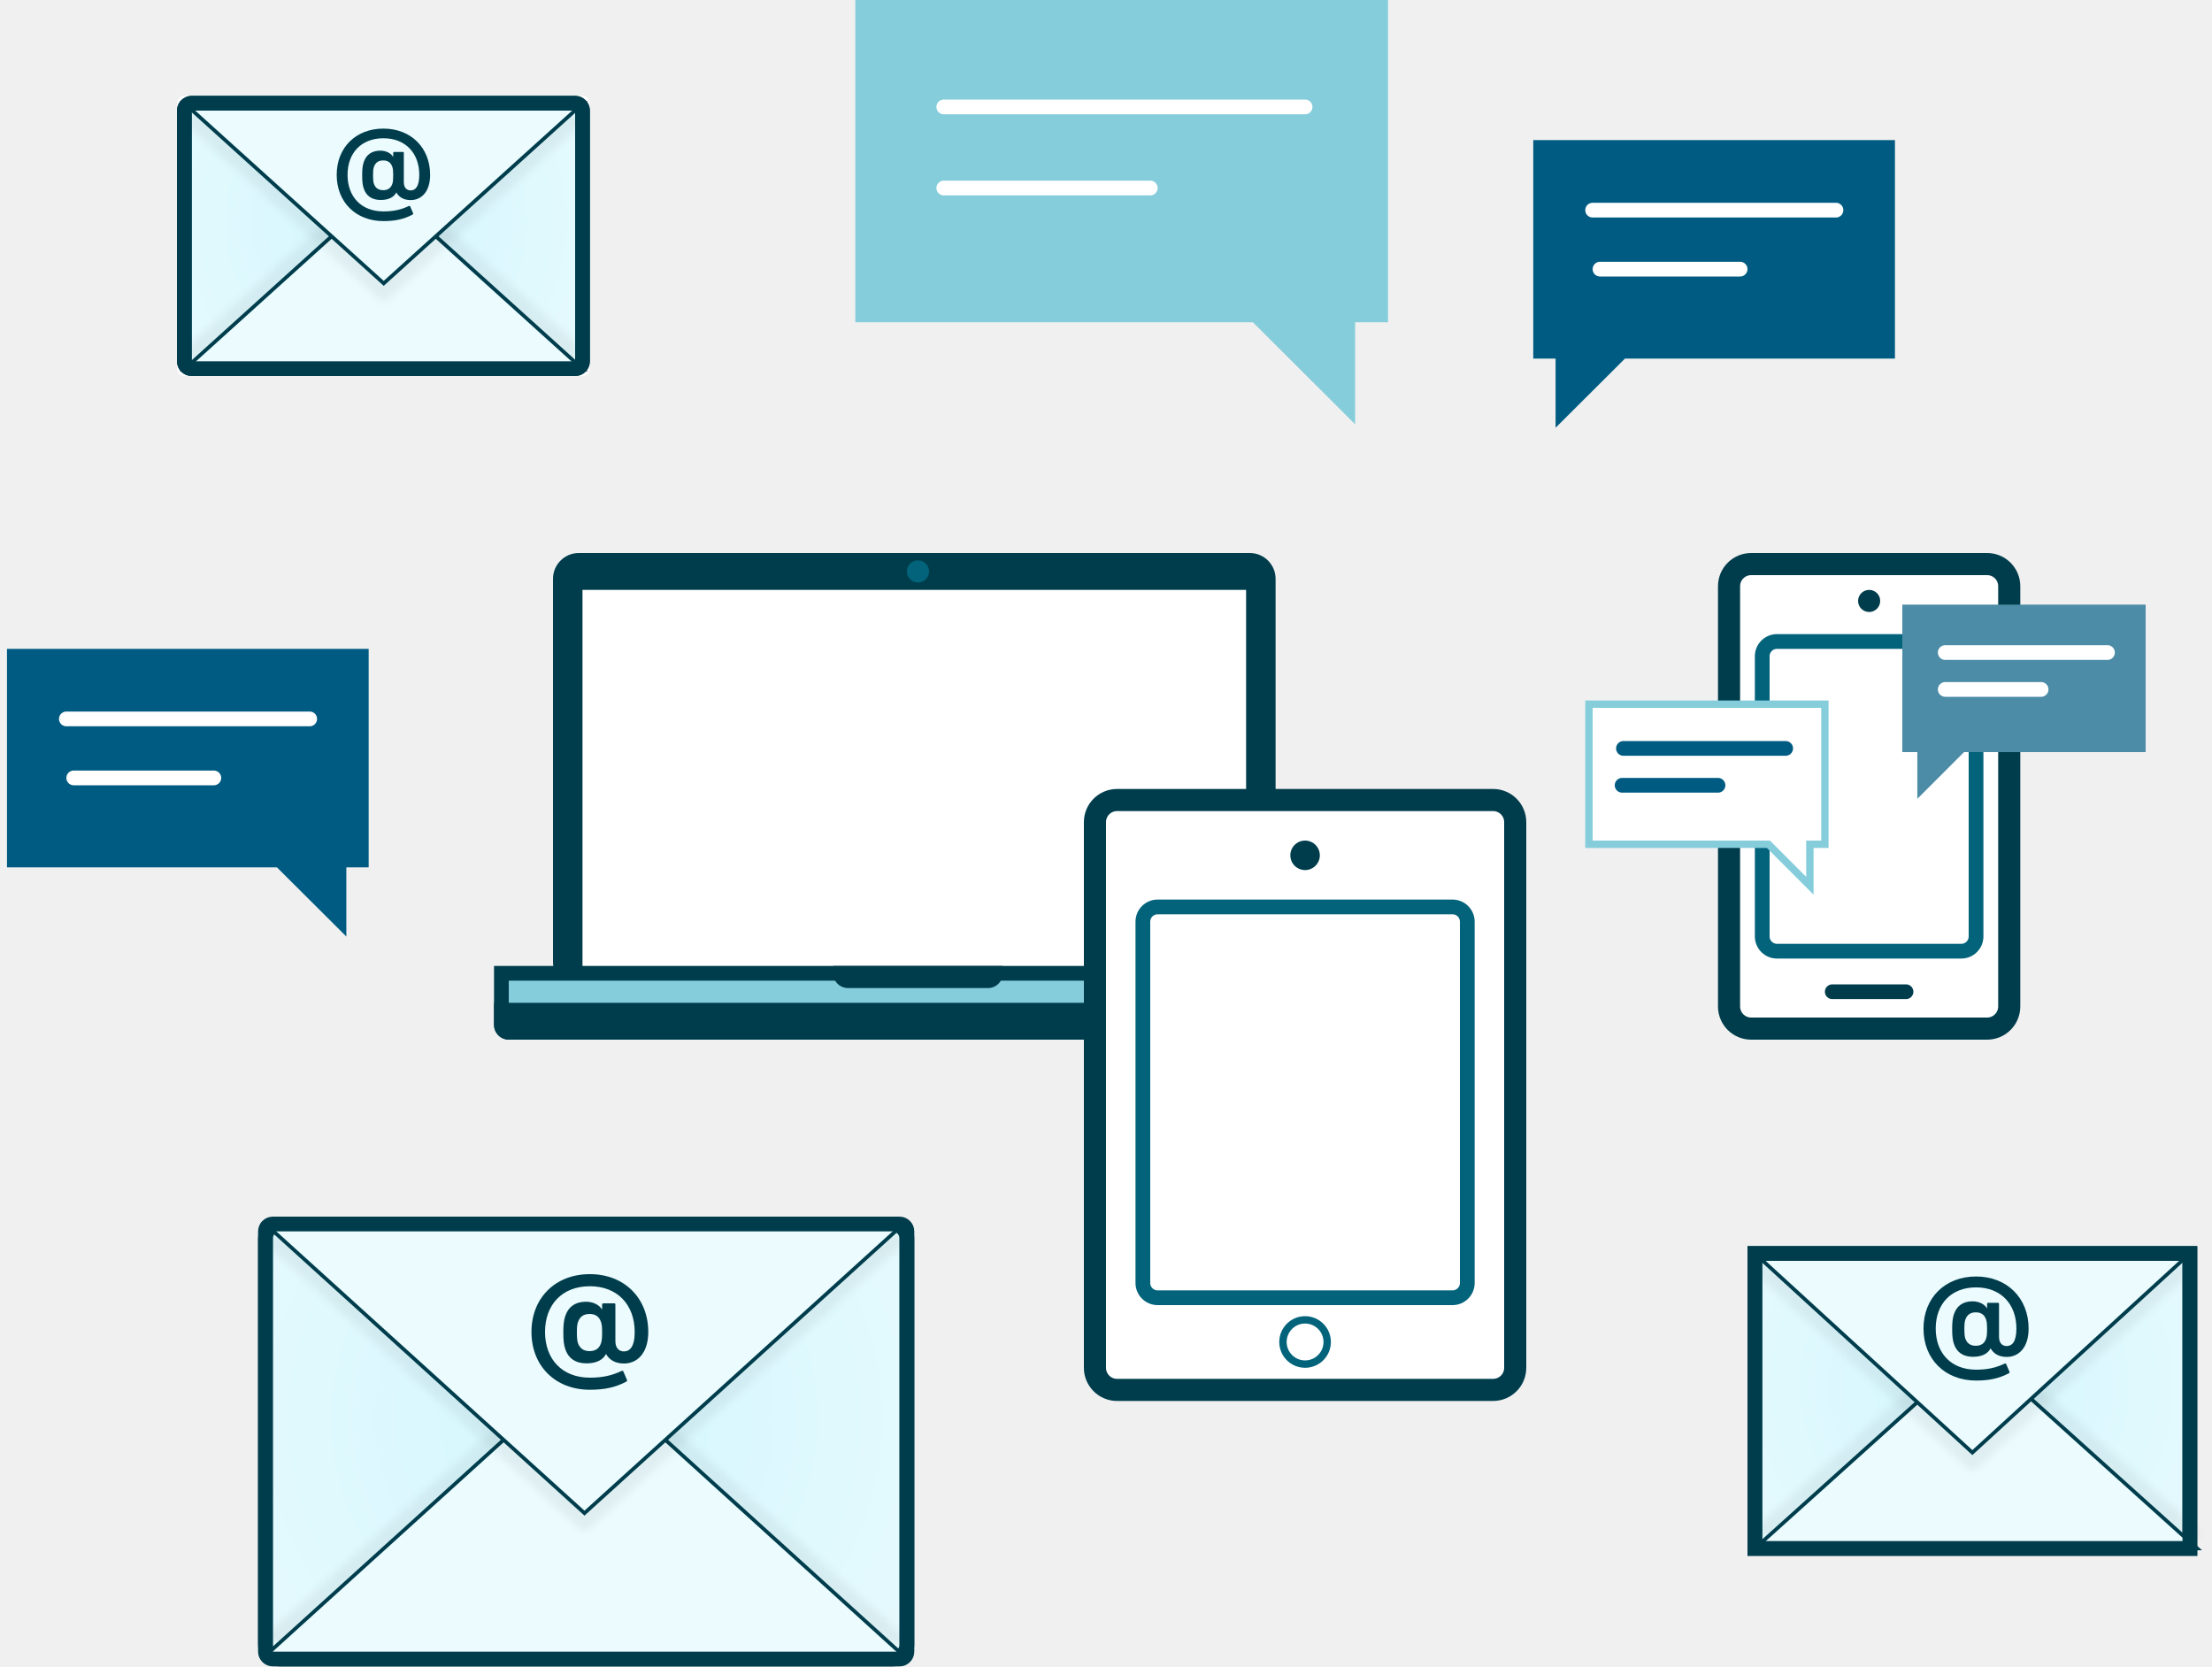
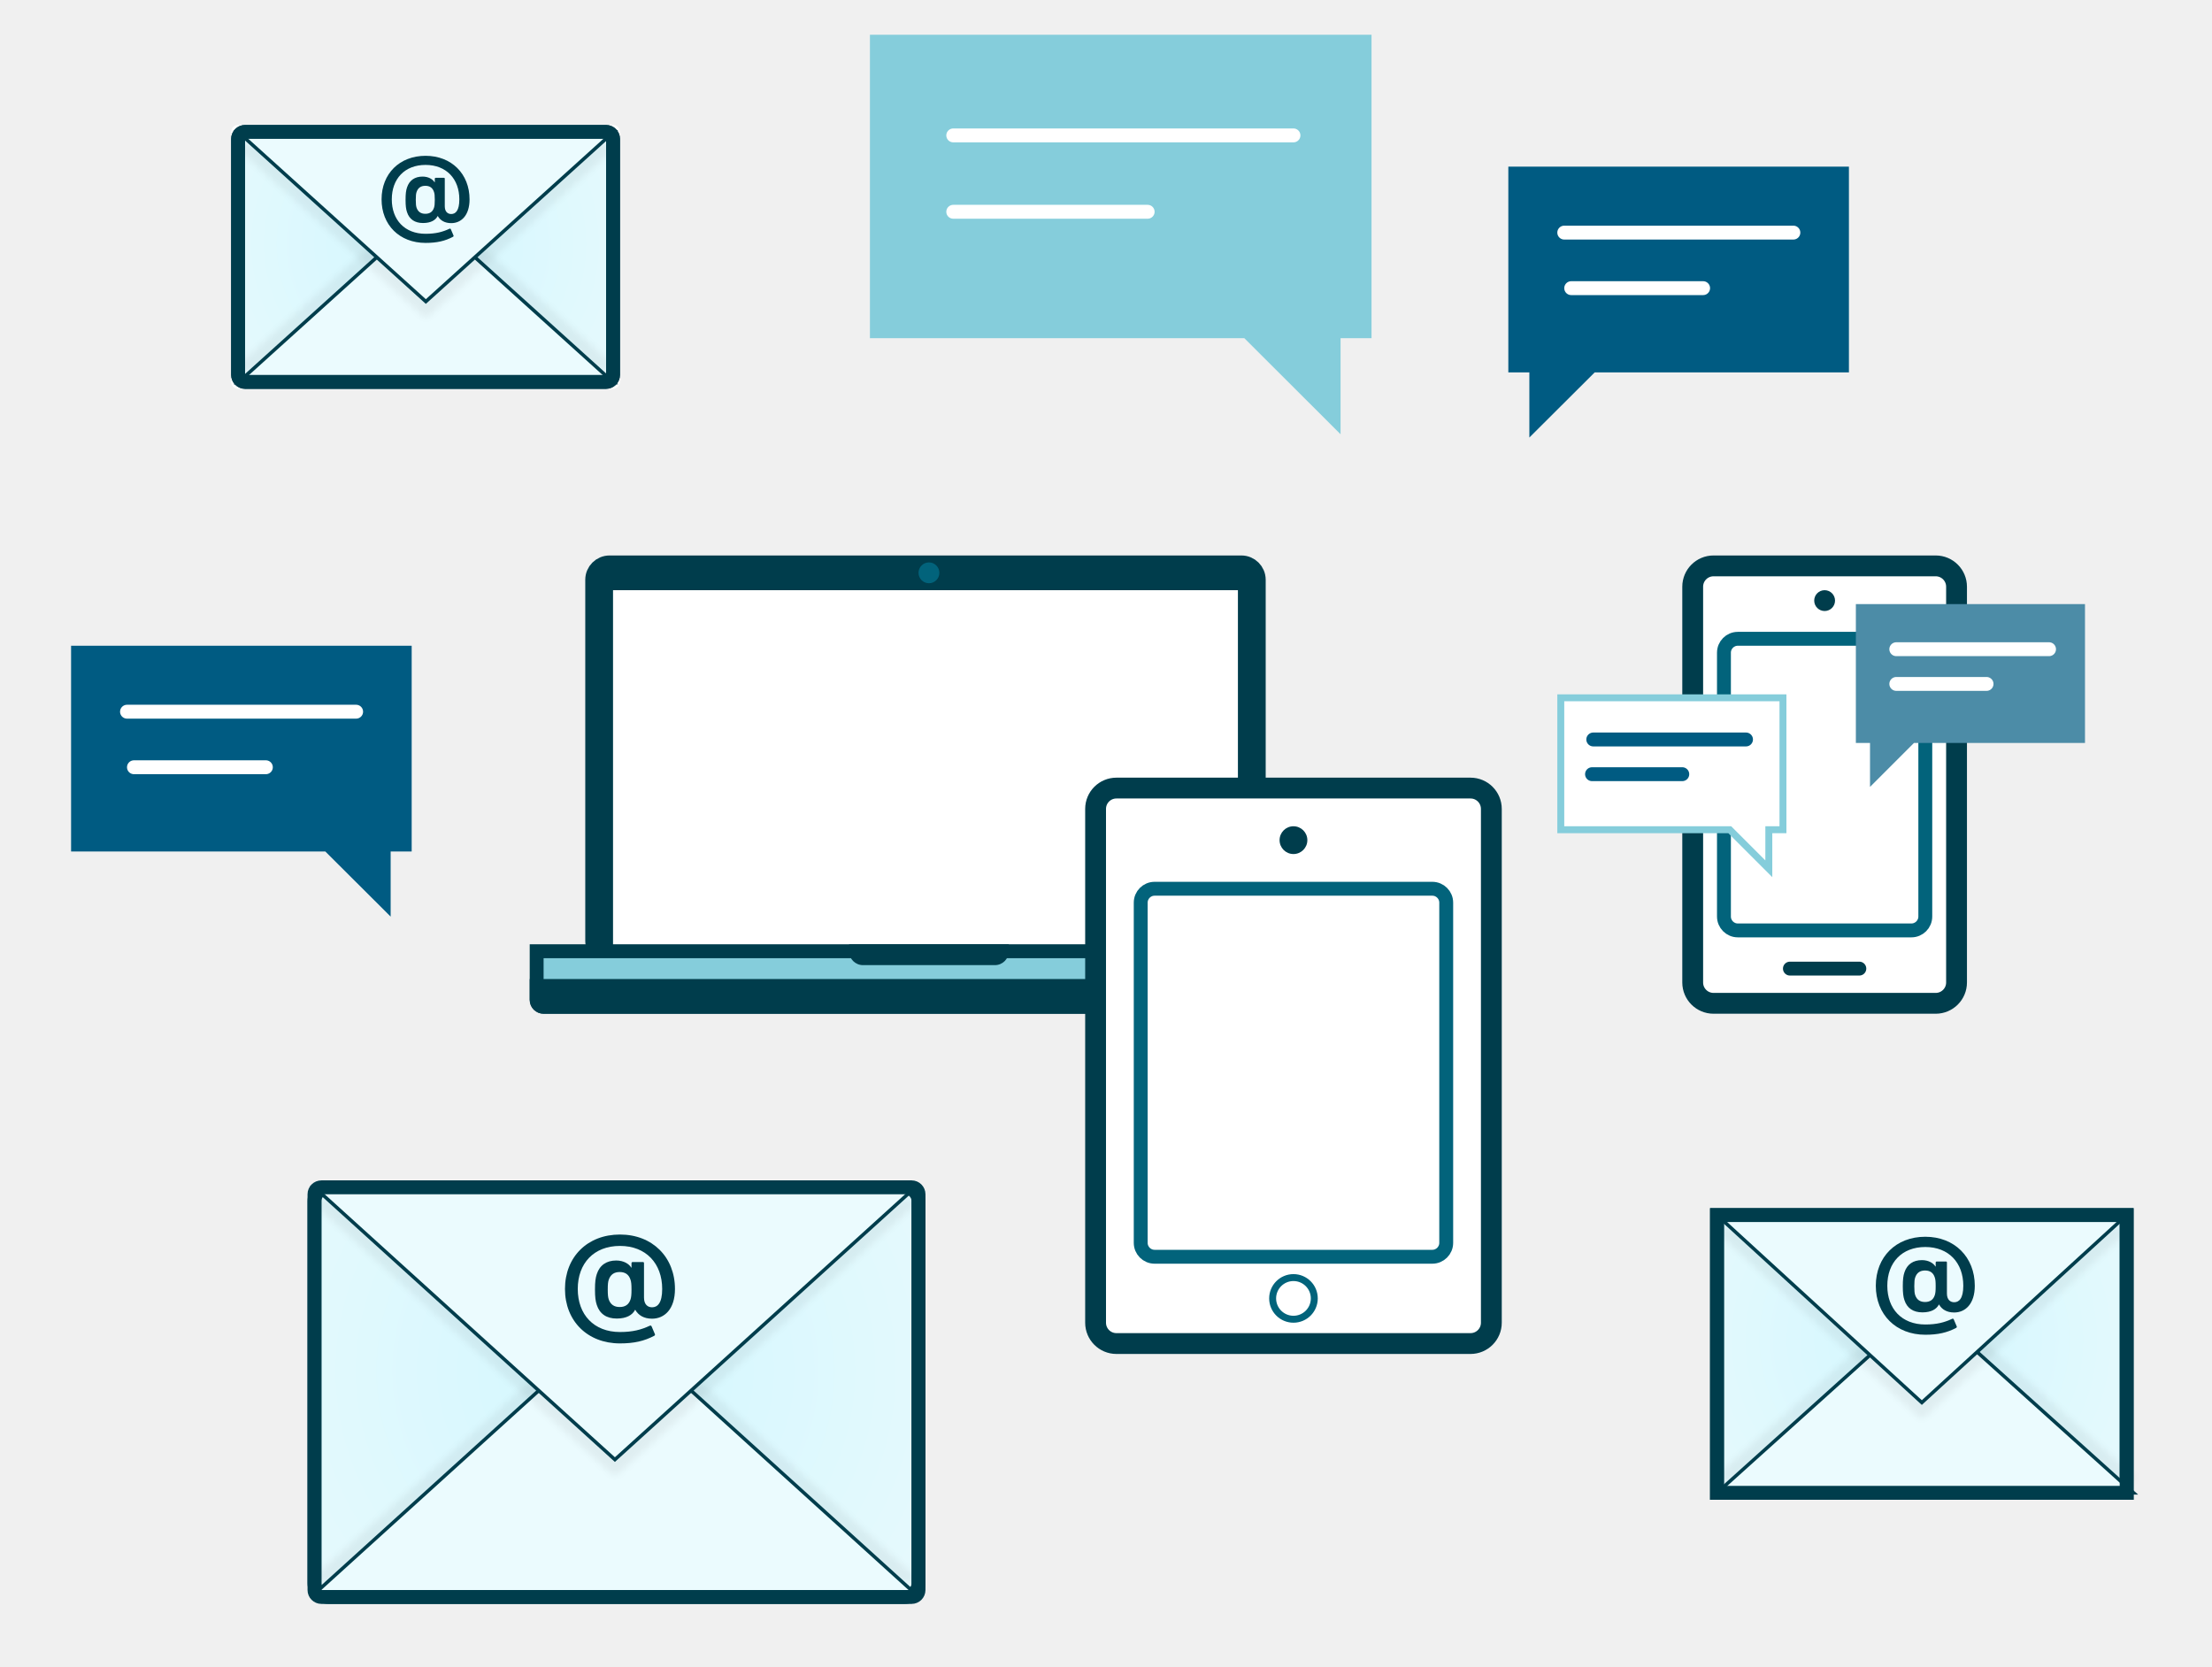
- <svg xmlns="http://www.w3.org/2000/svg" xmlns:xlink="http://www.w3.org/1999/xlink" width="300px" height="226px" viewBox="0 0 300 226" version="1.1">
+ <svg xmlns="http://www.w3.org/2000/svg" xmlns:xlink="http://www.w3.org/1999/xlink" width="300px" height="226px" viewBox="0 -5 300 240" version="1.1">
  <defs>
    <radialGradient cx="48.179%" cy="44.793%" fx="48.179%" fy="44.793%" r="87.823%" gradientTransform="translate(0.481793,0.447929),scale(0.688525,1),rotate(180),translate(-0.481793,-0.447929)" id="radialGradient-1">
      <stop stop-color="#B6F3FF" offset="0%" />
      <stop stop-color="#D4F5FB" offset="100%" />
    </radialGradient>
    <polygon id="path-2" points="31 14 61 41 1 41" />
    <filter x="-5.3%" y="-17.9%" width="110.5%" height="124.4%" filterUnits="objectBoundingBox" id="filter-3">
      <feMorphology radius="0.25" operator="dilate" in="SourceAlpha" result="shadowSpreadOuter1" />
      <feOffset dx="0" dy="-2" in="shadowSpreadOuter1" result="shadowOffsetOuter1" />
      <feGaussianBlur stdDeviation="0.5" in="shadowOffsetOuter1" result="shadowBlurOuter1" />
      <feComposite in="shadowBlurOuter1" in2="SourceAlpha" operator="out" result="shadowBlurOuter1" />
      <feColorMatrix values="0 0 0 0 0   0 0 0 0 0   0 0 0 0 0  0 0 0 0.048 0" type="matrix" in="shadowBlurOuter1" />
    </filter>
    <polygon id="path-4" points="30.5 1 60 28 1 28" />
    <filter x="-5.3%" y="-17.9%" width="110.7%" height="124.4%" filterUnits="objectBoundingBox" id="filter-5">
      <feMorphology radius="0.25" operator="dilate" in="SourceAlpha" result="shadowSpreadOuter1" />
      <feOffset dx="0" dy="-2" in="shadowSpreadOuter1" result="shadowOffsetOuter1" />
      <feGaussianBlur stdDeviation="0.5" in="shadowOffsetOuter1" result="shadowBlurOuter1" />
      <feComposite in="shadowBlurOuter1" in2="SourceAlpha" operator="out" result="shadowBlurOuter1" />
      <feColorMatrix values="0 0 0 0 0   0 0 0 0 0   0 0 0 0 0  0 0 0 0.05 0" type="matrix" in="shadowBlurOuter1" />
    </filter>
    <radialGradient cx="48.179%" cy="44.793%" fx="48.179%" fy="44.793%" r="88.225%" gradientTransform="translate(0.481793,0.447929),scale(0.685393,1),rotate(180),translate(-0.481793,-0.447929)" id="radialGradient-6">
      <stop stop-color="#B6F3FF" offset="0%" />
      <stop stop-color="#D4F5FB" offset="100%" />
    </radialGradient>
    <polygon id="path-7" points="44.27 20.333 87.541 59.548 1 59.548" />
    <filter x="-3.6%" y="-12.3%" width="107.3%" height="116.8%" filterUnits="objectBoundingBox" id="filter-8">
      <feMorphology radius="0.25" operator="dilate" in="SourceAlpha" result="shadowSpreadOuter1" />
      <feOffset dx="0" dy="-2" in="shadowSpreadOuter1" result="shadowOffsetOuter1" />
      <feGaussianBlur stdDeviation="0.5" in="shadowOffsetOuter1" result="shadowBlurOuter1" />
      <feComposite in="shadowBlurOuter1" in2="SourceAlpha" operator="out" result="shadowBlurOuter1" />
      <feColorMatrix values="0 0 0 0 0   0 0 0 0 0   0 0 0 0 0  0 0 0 0.048 0" type="matrix" in="shadowBlurOuter1" />
    </filter>
    <polygon id="path-9" points="44.27 1 87.541 40.214 1 40.214" />
    <filter x="-3.6%" y="-12.3%" width="107.3%" height="116.8%" filterUnits="objectBoundingBox" id="filter-10">
      <feMorphology radius="0.25" operator="dilate" in="SourceAlpha" result="shadowSpreadOuter1" />
      <feOffset dx="0" dy="-2" in="shadowSpreadOuter1" result="shadowOffsetOuter1" />
      <feGaussianBlur stdDeviation="0.5" in="shadowOffsetOuter1" result="shadowBlurOuter1" />
      <feComposite in="shadowBlurOuter1" in2="SourceAlpha" operator="out" result="shadowBlurOuter1" />
      <feColorMatrix values="0 0 0 0 0   0 0 0 0 0   0 0 0 0 0  0 0 0 0.05 0" type="matrix" in="shadowBlurOuter1" />
    </filter>
    <radialGradient cx="48.179%" cy="44.793%" fx="48.179%" fy="44.793%" r="89.112%" gradientTransform="translate(0.481793,0.447929),scale(0.678571,1),rotate(180),translate(-0.481793,-0.447929)" id="radialGradient-11">
      <stop stop-color="#B6F3FF" offset="0%" />
      <stop stop-color="#D4F5FB" offset="100%" />
    </radialGradient>
    <polygon id="path-12" points="28.041 12.667 55.082 37.095 1 37.095" />
    <filter x="-5.8%" y="-19.8%" width="111.6%" height="127.0%" filterUnits="objectBoundingBox" id="filter-13">
      <feMorphology radius="0.25" operator="dilate" in="SourceAlpha" result="shadowSpreadOuter1" />
      <feOffset dx="0" dy="-2" in="shadowSpreadOuter1" result="shadowOffsetOuter1" />
      <feGaussianBlur stdDeviation="0.5" in="shadowOffsetOuter1" result="shadowBlurOuter1" />
      <feComposite in="shadowBlurOuter1" in2="SourceAlpha" operator="out" result="shadowBlurOuter1" />
      <feColorMatrix values="0 0 0 0 0   0 0 0 0 0   0 0 0 0 0  0 0 0 0.048 0" type="matrix" in="shadowBlurOuter1" />
    </filter>
    <polygon id="path-14" points="28.041 1 55.082 25.429 1 25.429" />
    <filter x="-5.8%" y="-19.8%" width="111.6%" height="127.0%" filterUnits="objectBoundingBox" id="filter-15">
      <feMorphology radius="0.25" operator="dilate" in="SourceAlpha" result="shadowSpreadOuter1" />
      <feOffset dx="0" dy="-2" in="shadowSpreadOuter1" result="shadowOffsetOuter1" />
      <feGaussianBlur stdDeviation="0.5" in="shadowOffsetOuter1" result="shadowBlurOuter1" />
      <feComposite in="shadowBlurOuter1" in2="SourceAlpha" operator="out" result="shadowBlurOuter1" />
      <feColorMatrix values="0 0 0 0 0   0 0 0 0 0   0 0 0 0 0  0 0 0 0.05 0" type="matrix" in="shadowBlurOuter1" />
    </filter>
  </defs>
  <g id="Marketing-Website-V0.7" stroke="none" stroke-width="1" fill="none" fill-rule="evenodd">
    <g id="Desktop-1400px-Airlines-Hotels-&amp;-OTAs-1" transform="translate(-175, -338)">
      <g id="Hero" transform="translate(-10, 0)">
        <g id="Hero-Image-Illustration" transform="translate(185, 305)">
          <g id="Omnichannel-Illustration" transform="translate(0, 33)">
            <g id="Text/Chat-Illustration" transform="translate(202, 19)">
              <g id="Group-7" fill="#005B82">
                <path d="M18.387,29.63 L8.974,39.012 L8.974,29.63 L5.946,29.63 L5.946,-3.73034936e-14 L55,-3.73034936e-14 L55,29.63 L18.387,29.63 Z" id="Combined-Shape" />
              </g>
              <path d="M14,9.5 L47,9.5" id="Line-2" stroke="#FFFFFF" stroke-width="2" stroke-linecap="round" />
              <path d="M15,17.5 L34,17.5" id="Line-2-Copy" stroke="#FFFFFF" stroke-width="2" stroke-linecap="round" />
            </g>
            <g id="Text/Chat-Illustration" transform="translate(0, 88)">
              <g id="Group-7" fill="#005B82">
                <path d="M13.387,29.63 L3.974,39.012 L3.974,29.63 L0.946,29.63 L0.946,-3.73034936e-14 L50,-3.73034936e-14 L50,29.63 L13.387,29.63 Z" id="Combined-Shape" transform="translate(25.47297, 19.50578) scale(-1, 1) translate(-25.47297, -19.50578) " />
              </g>
              <path d="M9,9.5 L42,9.5" id="Line-2" stroke="#FFFFFF" stroke-width="2" stroke-linecap="round" />
              <path d="M10,17.5 L29,17.5" id="Line-2-Copy" stroke="#FFFFFF" stroke-width="2" stroke-linecap="round" />
            </g>
            <g id="Text/Chat-Illustration" transform="translate(156.5, 29) scale(-1, 1) translate(-156.5, -29) translate(116, 0)">
              <g id="Group-7" fill="#85CDDB">
                <path d="M27.079,43.704 L13.216,57.542 L13.216,43.704 L8.757,43.704 L8.757,-1.24344979e-13 L81,-1.24344979e-13 L81,43.704 L27.079,43.704 Z" id="Combined-Shape" />
              </g>
              <path d="M20,14.5 L69,14.5" id="Line-2" stroke="#FFFFFF" stroke-width="2" stroke-linecap="round" />
              <path d="M41,25.5 L69,25.5" id="Line-2-Copy" stroke="#FFFFFF" stroke-width="2" stroke-linecap="round" />
            </g>
            <g id="Mobile-Illustration" transform="translate(215, 75)">
              <g id="Group-6-Copy-2" transform="translate(18, 0)">
                <rect id="Rectangle" stroke="#003D4C" stroke-width="3" fill="#FFFFFF" x="1.5" y="1.5" width="38" height="63" rx="3" />
                <rect id="Rectangle-Copy-71" stroke="#02637B" stroke-width="2" fill="#FFFFFF" x="6" y="12" width="29" height="42" rx="2" />
                <path d="M15.5,59.5 L25.5,59.5" id="Line" stroke="#003D4C" stroke-width="2" stroke-linecap="round" />
                <circle id="Oval" fill="#003D4C" cx="20.5" cy="6.5" r="1.5" />
              </g>
              <g id="Group-8-Copy-7" transform="translate(39, 7)">
                <g id="Group-7" fill="#4C8CA7">
                  <path d="M12.37,20 L6.037,26.333 L6.037,20 L4,20 L4,0 L37,0 L37,20 L12.37,20 Z" id="Combined-Shape" />
                </g>
                <path d="M9.822,6.5 L31.822,6.5" id="Line-2" stroke="#FFFFFF" stroke-width="2" stroke-linecap="round" />
                <path d="M9.822,11.5 L22.822,11.5" id="Line-2-Copy" stroke="#FFFFFF" stroke-width="2" stroke-linecap="round" />
              </g>
              <g id="Group-8-Copy-2" transform="translate(18.5, 33.5) scale(-1, 1) translate(-18.5, -33.5) translate(0, 20)">
                <g id="Group-7" fill="#FFFFFF" stroke="#85CDDB">
                  <path d="M36.5,19.5 L36.5,0.5 L4.5,0.5 L4.5,19.5 L6.537,19.5 L6.537,25.126 L12.162,19.5 L12.37,19.5 L36.5,19.5 Z" id="Combined-Shape" />
                </g>
                <path d="M9.822,6.5 L31.822,6.5" id="Line-2" stroke="#005B82" stroke-width="2" stroke-linecap="round" />
                <path d="M19,11.5 L32,11.5" id="Line-2-Copy" stroke="#005B82" stroke-width="2" stroke-linecap="round" />
              </g>
            </g>
            <g id="Laptop-Illustration" transform="translate(67, 75)">
              <rect id="Rectangle" stroke="#003D4C" stroke-width="3" fill="#003D4C" x="9.5" y="1.5" width="95" height="56" rx="2" />
              <circle id="Oval" fill="#02637B" cx="57.5" cy="2.5" r="1.5" />
              <rect id="Rectangle-Copy-83" stroke="#FFFFFF" fill="#FFFFFF" x="12.5" y="5.5" width="89" height="52" />
              <path d="M1,57 L1,64 C1,64.552 1.448,65 2,65 L112,65 C112.552,65 113,64.552 113,64 L113,57 L1,57 Z" id="Rectangle-Copy-81" stroke="#003D4C" stroke-width="2" fill="#85CDDB" />
              <path d="M46,56 L69,56 L69,57 C69,58.105 68.105,59 67,59 L48,59 C46.895,59 46,58.105 46,57 L46,56 Z" id="Rectangle" fill="#003D4C" />
              <path d="M0.5,61.5 L0.5,64 C0.5,64.828 1.172,65.5 2,65.5 L112,65.5 C112.828,65.5 113.5,64.828 113.5,64 L113.5,61.5 L0.5,61.5 Z" id="Rectangle-Copy-82" stroke="#003D4C" fill="#003D4C" />
            </g>
            <g id="Email-Illustration" transform="translate(237, 169)">
              <g id="Group-9">
                <rect id="Rectangle" fill="#FFFFFF" x="0" y="0" width="61" height="42" />
                <rect id="Rectangle" stroke="#003D4C" stroke-width="2" fill-opacity="0.6" fill="url(#radialGradient-1)" x="1" y="1" width="59" height="40" />
                <g id="Triangle-Copy-4">
                  <use fill="black" fill-opacity="1" filter="url(#filter-3)" xlink:href="#path-2" />
                  <use stroke="#003D4C" stroke-width="0.5" fill="#EBFBFE" fill-rule="evenodd" xlink:href="#path-2" />
                </g>
                <g id="Triangle" transform="translate(30.5, 14.5) scale(1, -1) translate(-30.5, -14.5) ">
                  <use fill="black" fill-opacity="1" filter="url(#filter-5)" xlink:href="#path-4" />
                  <use stroke="#003D4C" stroke-width="0.5" fill="#EBFBFE" fill-rule="evenodd" xlink:href="#path-4" />
                </g>
                <rect id="Rectangle-Copy-100" stroke="#003D4C" stroke-width="2" x="1" y="1" width="59" height="40" />
              </g>
              <path d="M23.872,11.176 C23.872,7.018 26.788,4.12 31,4.12 C35.212,4.12 38.128,7.054 38.128,11.176 C38.128,13.822 36.742,15.028 35.158,15.028 C34.096,15.028 33.376,14.578 32.98,13.876 L32.962,13.876 C32.62,14.542 31.864,15.01 30.586,15.01 C29.272,15.01 28.372,14.416 27.994,13.246 C27.832,12.76 27.76,12.238 27.76,11.248 C27.76,10.258 27.832,9.736 27.994,9.25 C28.372,8.08 29.272,7.486 30.514,7.486 C31.468,7.486 32.17,7.918 32.458,8.404 L32.494,8.404 L32.494,7.846 C32.494,7.738 32.566,7.684 32.638,7.684 L33.97,7.684 C34.078,7.684 34.114,7.738 34.114,7.846 L34.114,12.292 C34.114,13.192 34.6,13.552 35.158,13.552 C35.86,13.552 36.472,13.012 36.472,11.176 C36.472,7.882 34.384,5.596 31,5.596 C27.616,5.596 25.528,7.846 25.528,11.176 C25.528,14.506 27.616,16.756 31,16.756 C32.674,16.756 33.772,16.45 34.852,15.946 C34.96,15.892 35.05,15.91 35.104,16.036 L35.518,17.008 C35.572,17.098 35.536,17.188 35.446,17.242 C34.15,17.926 32.836,18.232 31,18.232 C26.788,18.232 23.872,15.334 23.872,11.176 Z M29.542,12.526 C29.776,13.192 30.244,13.516 30.964,13.516 C31.684,13.516 32.152,13.192 32.368,12.526 C32.458,12.238 32.494,11.932 32.494,11.248 C32.494,10.564 32.458,10.258 32.368,9.988 C32.152,9.304 31.684,8.98 30.964,8.98 C30.244,8.98 29.776,9.304 29.542,9.988 C29.452,10.258 29.416,10.564 29.416,11.248 C29.416,11.932 29.452,12.238 29.542,12.526 Z" id="@" fill="#003D4C" fill-rule="nonzero" />
            </g>
            <g id="Email-Illustration" transform="translate(35, 165)">
              <g id="Group-9">
                <rect id="Rectangle" fill="#FFFFFF" x="0" y="0" width="89" height="61" rx="2" />
                <rect id="Rectangle" stroke="#003D4C" stroke-width="2" fill-opacity="0.6" fill="url(#radialGradient-6)" x="1" y="1" width="87" height="59" rx="2" />
                <g id="Triangle-Copy-4">
                  <use fill="black" fill-opacity="1" filter="url(#filter-8)" xlink:href="#path-7" />
                  <use stroke="#003D4C" stroke-width="0.5" fill="#EBFBFE" fill-rule="evenodd" xlink:href="#path-7" />
                </g>
                <g id="Triangle" transform="translate(44.27049, 20.60714) scale(1, -1) translate(-44.27049, -20.60714) ">
                  <use fill="black" fill-opacity="1" filter="url(#filter-10)" xlink:href="#path-9" />
                  <use stroke="#003D4C" stroke-width="0.5" fill="#EBFBFE" fill-rule="evenodd" xlink:href="#path-9" />
                </g>
                <rect id="Rectangle-Copy-100" stroke="#003D4C" stroke-width="2" x="1" y="1" width="87" height="59" rx="1" />
              </g>
              <path d="M37.08,15.64 C37.08,11.02 40.32,7.8 45,7.8 C49.68,7.8 52.92,11.06 52.92,15.64 C52.92,18.58 51.38,19.92 49.62,19.92 C48.44,19.92 47.64,19.42 47.2,18.64 L47.18,18.64 C46.8,19.38 45.96,19.9 44.54,19.9 C43.08,19.9 42.08,19.24 41.66,17.94 C41.48,17.4 41.4,16.82 41.4,15.72 C41.4,14.62 41.48,14.04 41.66,13.5 C42.08,12.2 43.08,11.54 44.46,11.54 C45.52,11.54 46.3,12.02 46.62,12.56 L46.66,12.56 L46.66,11.94 C46.66,11.82 46.74,11.76 46.82,11.76 L48.3,11.76 C48.42,11.76 48.46,11.82 48.46,11.94 L48.46,16.88 C48.46,17.88 49,18.28 49.62,18.28 C50.4,18.28 51.08,17.68 51.08,15.64 C51.08,11.98 48.76,9.44 45,9.44 C41.24,9.44 38.92,11.94 38.92,15.64 C38.92,19.34 41.24,21.84 45,21.84 C46.86,21.84 48.08,21.5 49.28,20.94 C49.4,20.88 49.5,20.9 49.56,21.04 L50.02,22.12 C50.08,22.22 50.04,22.32 49.94,22.38 C48.5,23.14 47.04,23.48 45,23.48 C40.32,23.48 37.08,20.26 37.08,15.64 Z M43.38,17.14 C43.64,17.88 44.16,18.24 44.96,18.24 C45.76,18.24 46.28,17.88 46.52,17.14 C46.62,16.82 46.66,16.48 46.66,15.72 C46.66,14.96 46.62,14.62 46.52,14.32 C46.28,13.56 45.76,13.2 44.96,13.2 C44.16,13.2 43.64,13.56 43.38,14.32 C43.28,14.62 43.24,14.96 43.24,15.72 C43.24,16.48 43.28,16.82 43.38,17.14 Z" id="@" fill="#003D4C" fill-rule="nonzero" />
            </g>
            <g id="Email-Illustration" transform="translate(24, 13)">
              <g id="Group-9">
                <rect id="Rectangle" fill="#FFFFFF" x="0" y="0" width="56" height="38" rx="1" />
                <rect id="Rectangle" stroke="#003D4C" stroke-width="2" fill-opacity="0.6" fill="url(#radialGradient-11)" x="1" y="1" width="54" height="36" rx="1" />
                <g id="Triangle-Copy-4">
                  <use fill="black" fill-opacity="1" filter="url(#filter-13)" xlink:href="#path-12" />
                  <use stroke="#003D4C" stroke-width="0.5" fill="#EBFBFE" fill-rule="evenodd" xlink:href="#path-12" />
                </g>
                <g id="Triangle" transform="translate(28.04098, 13.21429) scale(1, -1) translate(-28.04098, -13.21429) ">
                  <use fill="black" fill-opacity="1" filter="url(#filter-15)" xlink:href="#path-14" />
                  <use stroke="#003D4C" stroke-width="0.5" fill="#EBFBFE" fill-rule="evenodd" xlink:href="#path-14" />
                </g>
                <rect id="Rectangle-Copy-100" stroke="#003D4C" stroke-width="2" x="1" y="1" width="54" height="36" rx="1" />
              </g>
              <path d="M21.664,10.712 C21.664,7.016 24.256,4.44 28,4.44 C31.744,4.44 34.336,7.048 34.336,10.712 C34.336,13.064 33.104,14.136 31.696,14.136 C30.752,14.136 30.112,13.736 29.76,13.112 L29.744,13.112 C29.44,13.704 28.768,14.12 27.632,14.12 C26.464,14.12 25.664,13.592 25.328,12.552 C25.184,12.12 25.12,11.656 25.12,10.776 C25.12,9.896 25.184,9.432 25.328,9 C25.664,7.96 26.464,7.432 27.568,7.432 C28.416,7.432 29.04,7.816 29.296,8.248 L29.328,8.248 L29.328,7.752 C29.328,7.656 29.392,7.608 29.456,7.608 L30.64,7.608 C30.736,7.608 30.768,7.656 30.768,7.752 L30.768,11.704 C30.768,12.504 31.2,12.824 31.696,12.824 C32.32,12.824 32.864,12.344 32.864,10.712 C32.864,7.784 31.008,5.752 28,5.752 C24.992,5.752 23.136,7.752 23.136,10.712 C23.136,13.672 24.992,15.672 28,15.672 C29.488,15.672 30.464,15.4 31.424,14.952 C31.52,14.904 31.6,14.92 31.648,15.032 L32.016,15.896 C32.064,15.976 32.032,16.056 31.952,16.104 C30.8,16.712 29.632,16.984 28,16.984 C24.256,16.984 21.664,14.408 21.664,10.712 Z M26.704,11.912 C26.912,12.504 27.328,12.792 27.968,12.792 C28.608,12.792 29.024,12.504 29.216,11.912 C29.296,11.656 29.328,11.384 29.328,10.776 C29.328,10.168 29.296,9.896 29.216,9.656 C29.024,9.048 28.608,8.76 27.968,8.76 C27.328,8.76 26.912,9.048 26.704,9.656 C26.624,9.896 26.592,10.168 26.592,10.776 C26.592,11.384 26.624,11.656 26.704,11.912 Z" id="@" fill="#003D4C" fill-rule="nonzero" />
            </g>
            <g id="Tablet-Illustration" transform="translate(147, 107)">
              <rect id="Rectangle" stroke="#003D4C" stroke-width="3" fill="#FFFFFF" x="1.5" y="1.5" width="57" height="80" rx="3" />
              <rect id="Rectangle-Copy-71" stroke="#02637B" stroke-width="2" fill="#FFFFFF" x="8" y="16" width="44" height="53" rx="2" />
              <circle id="Oval" fill="#003D4C" cx="30" cy="9" r="2" />
              <circle id="Oval-Copy-25" stroke="#02637B" cx="30" cy="75" r="3" />
            </g>
          </g>
        </g>
      </g>
    </g>
  </g>
</svg>
